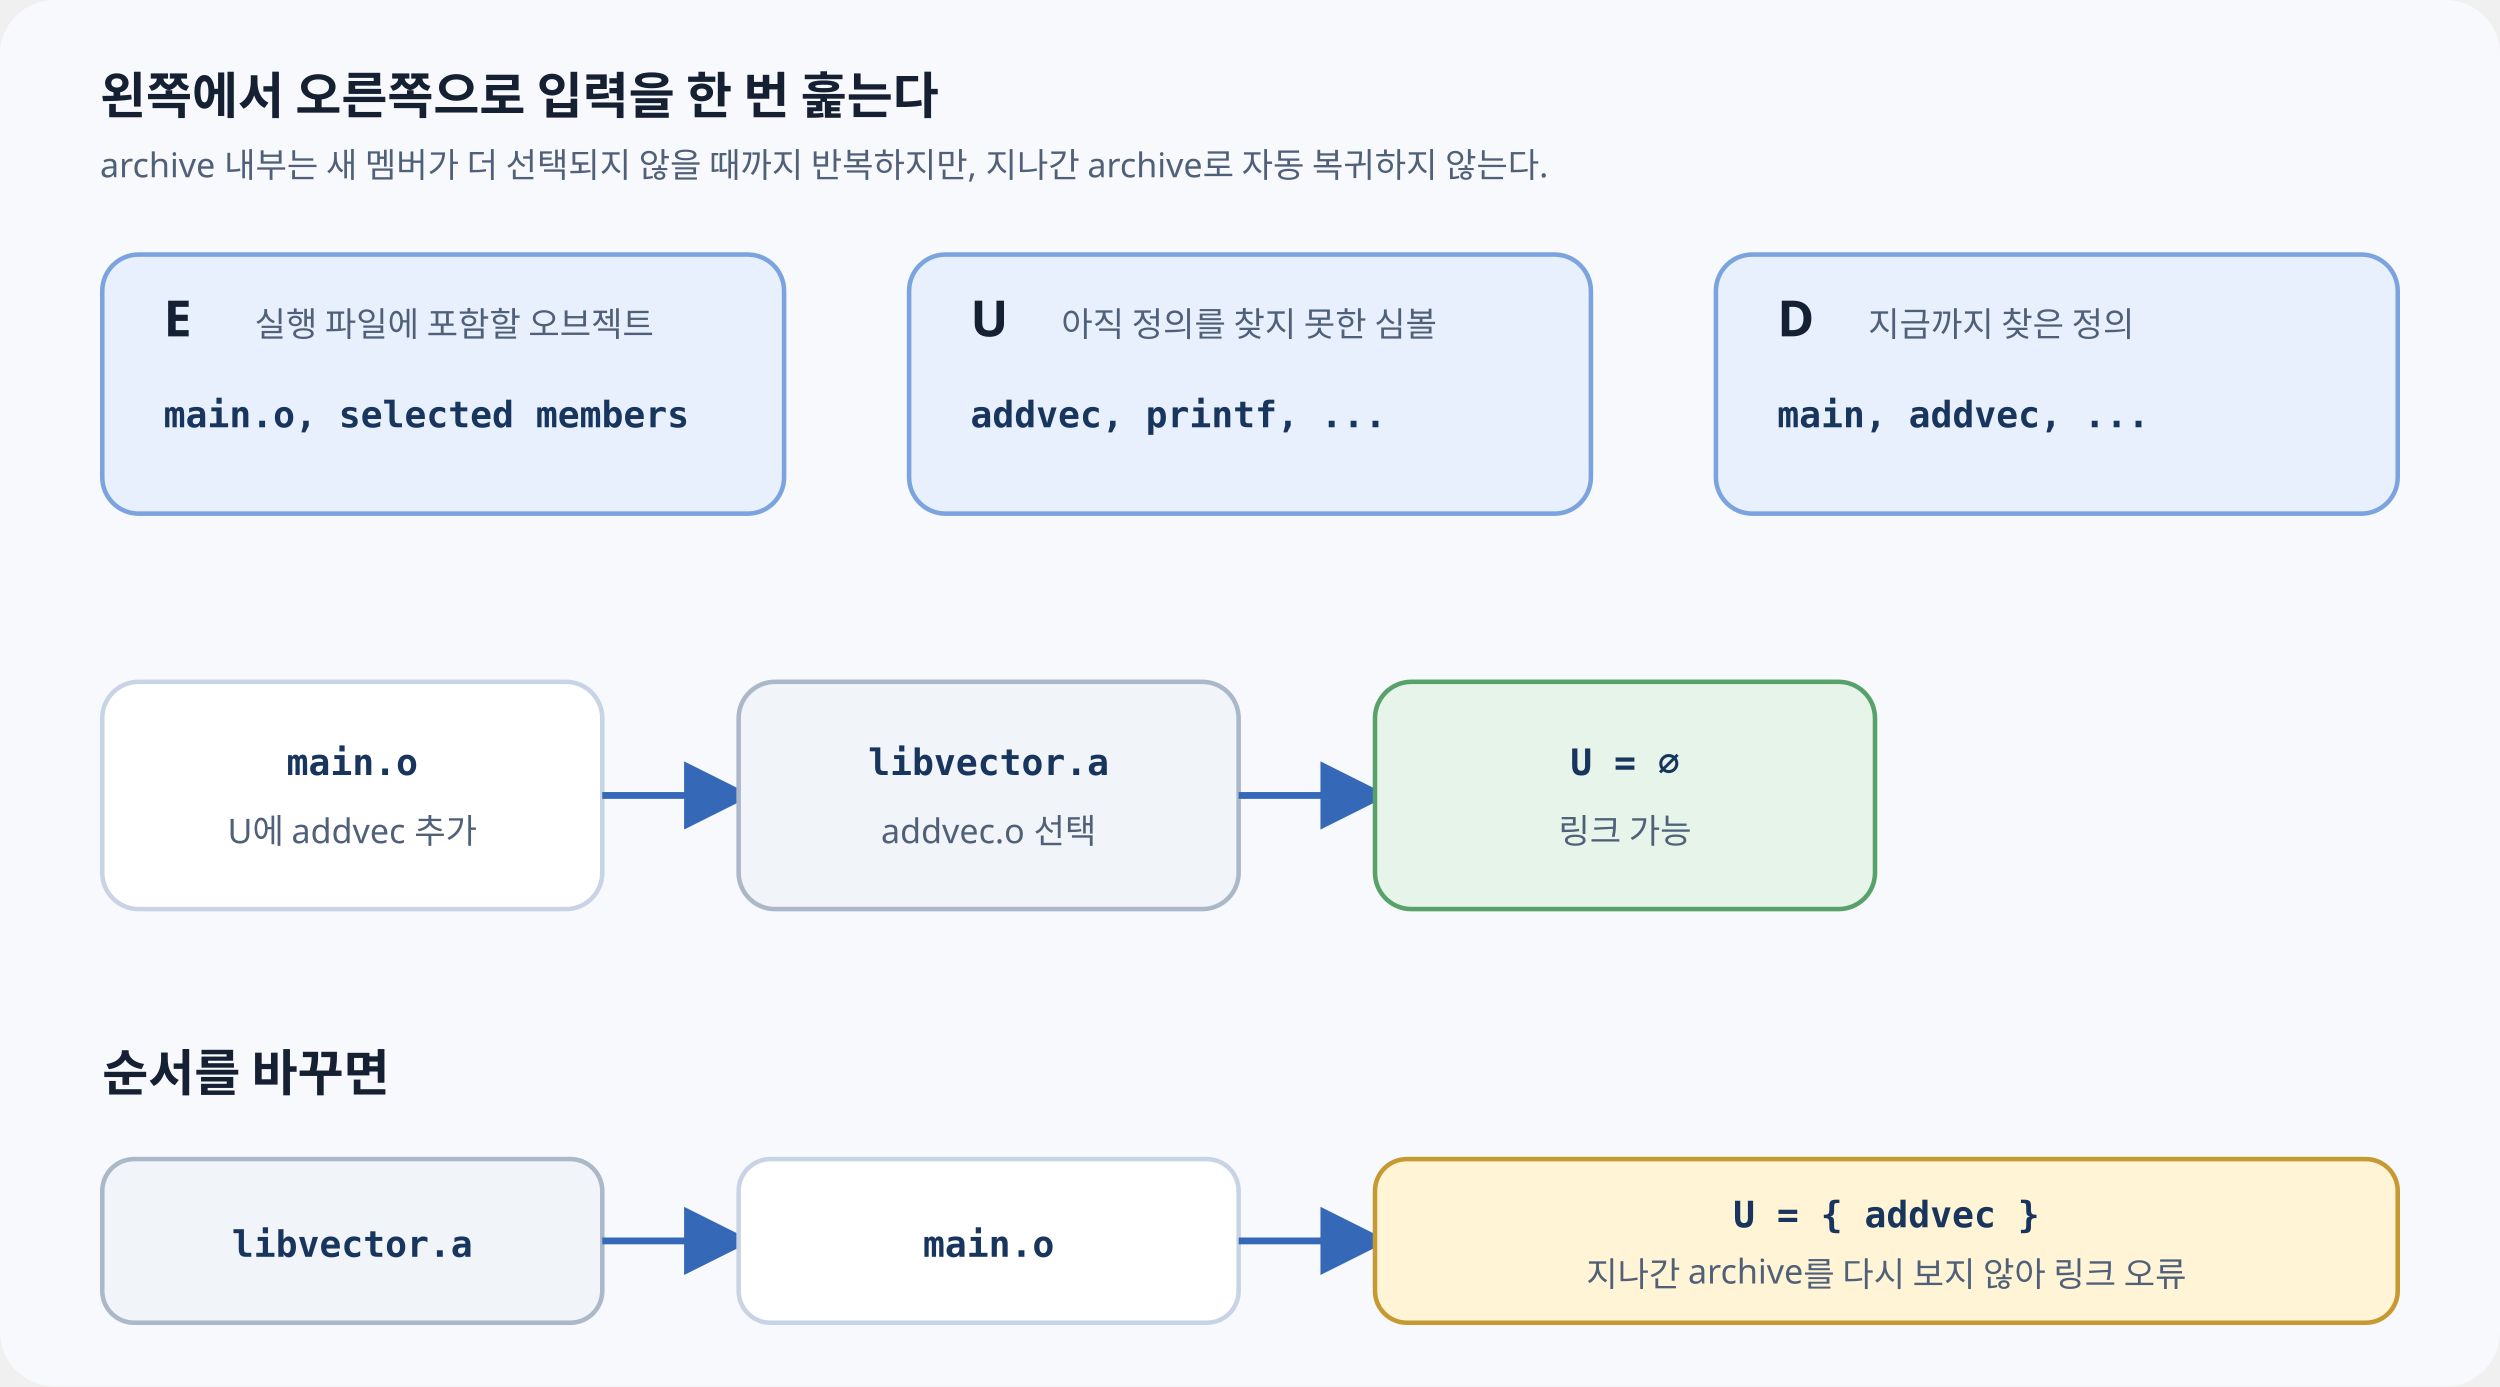
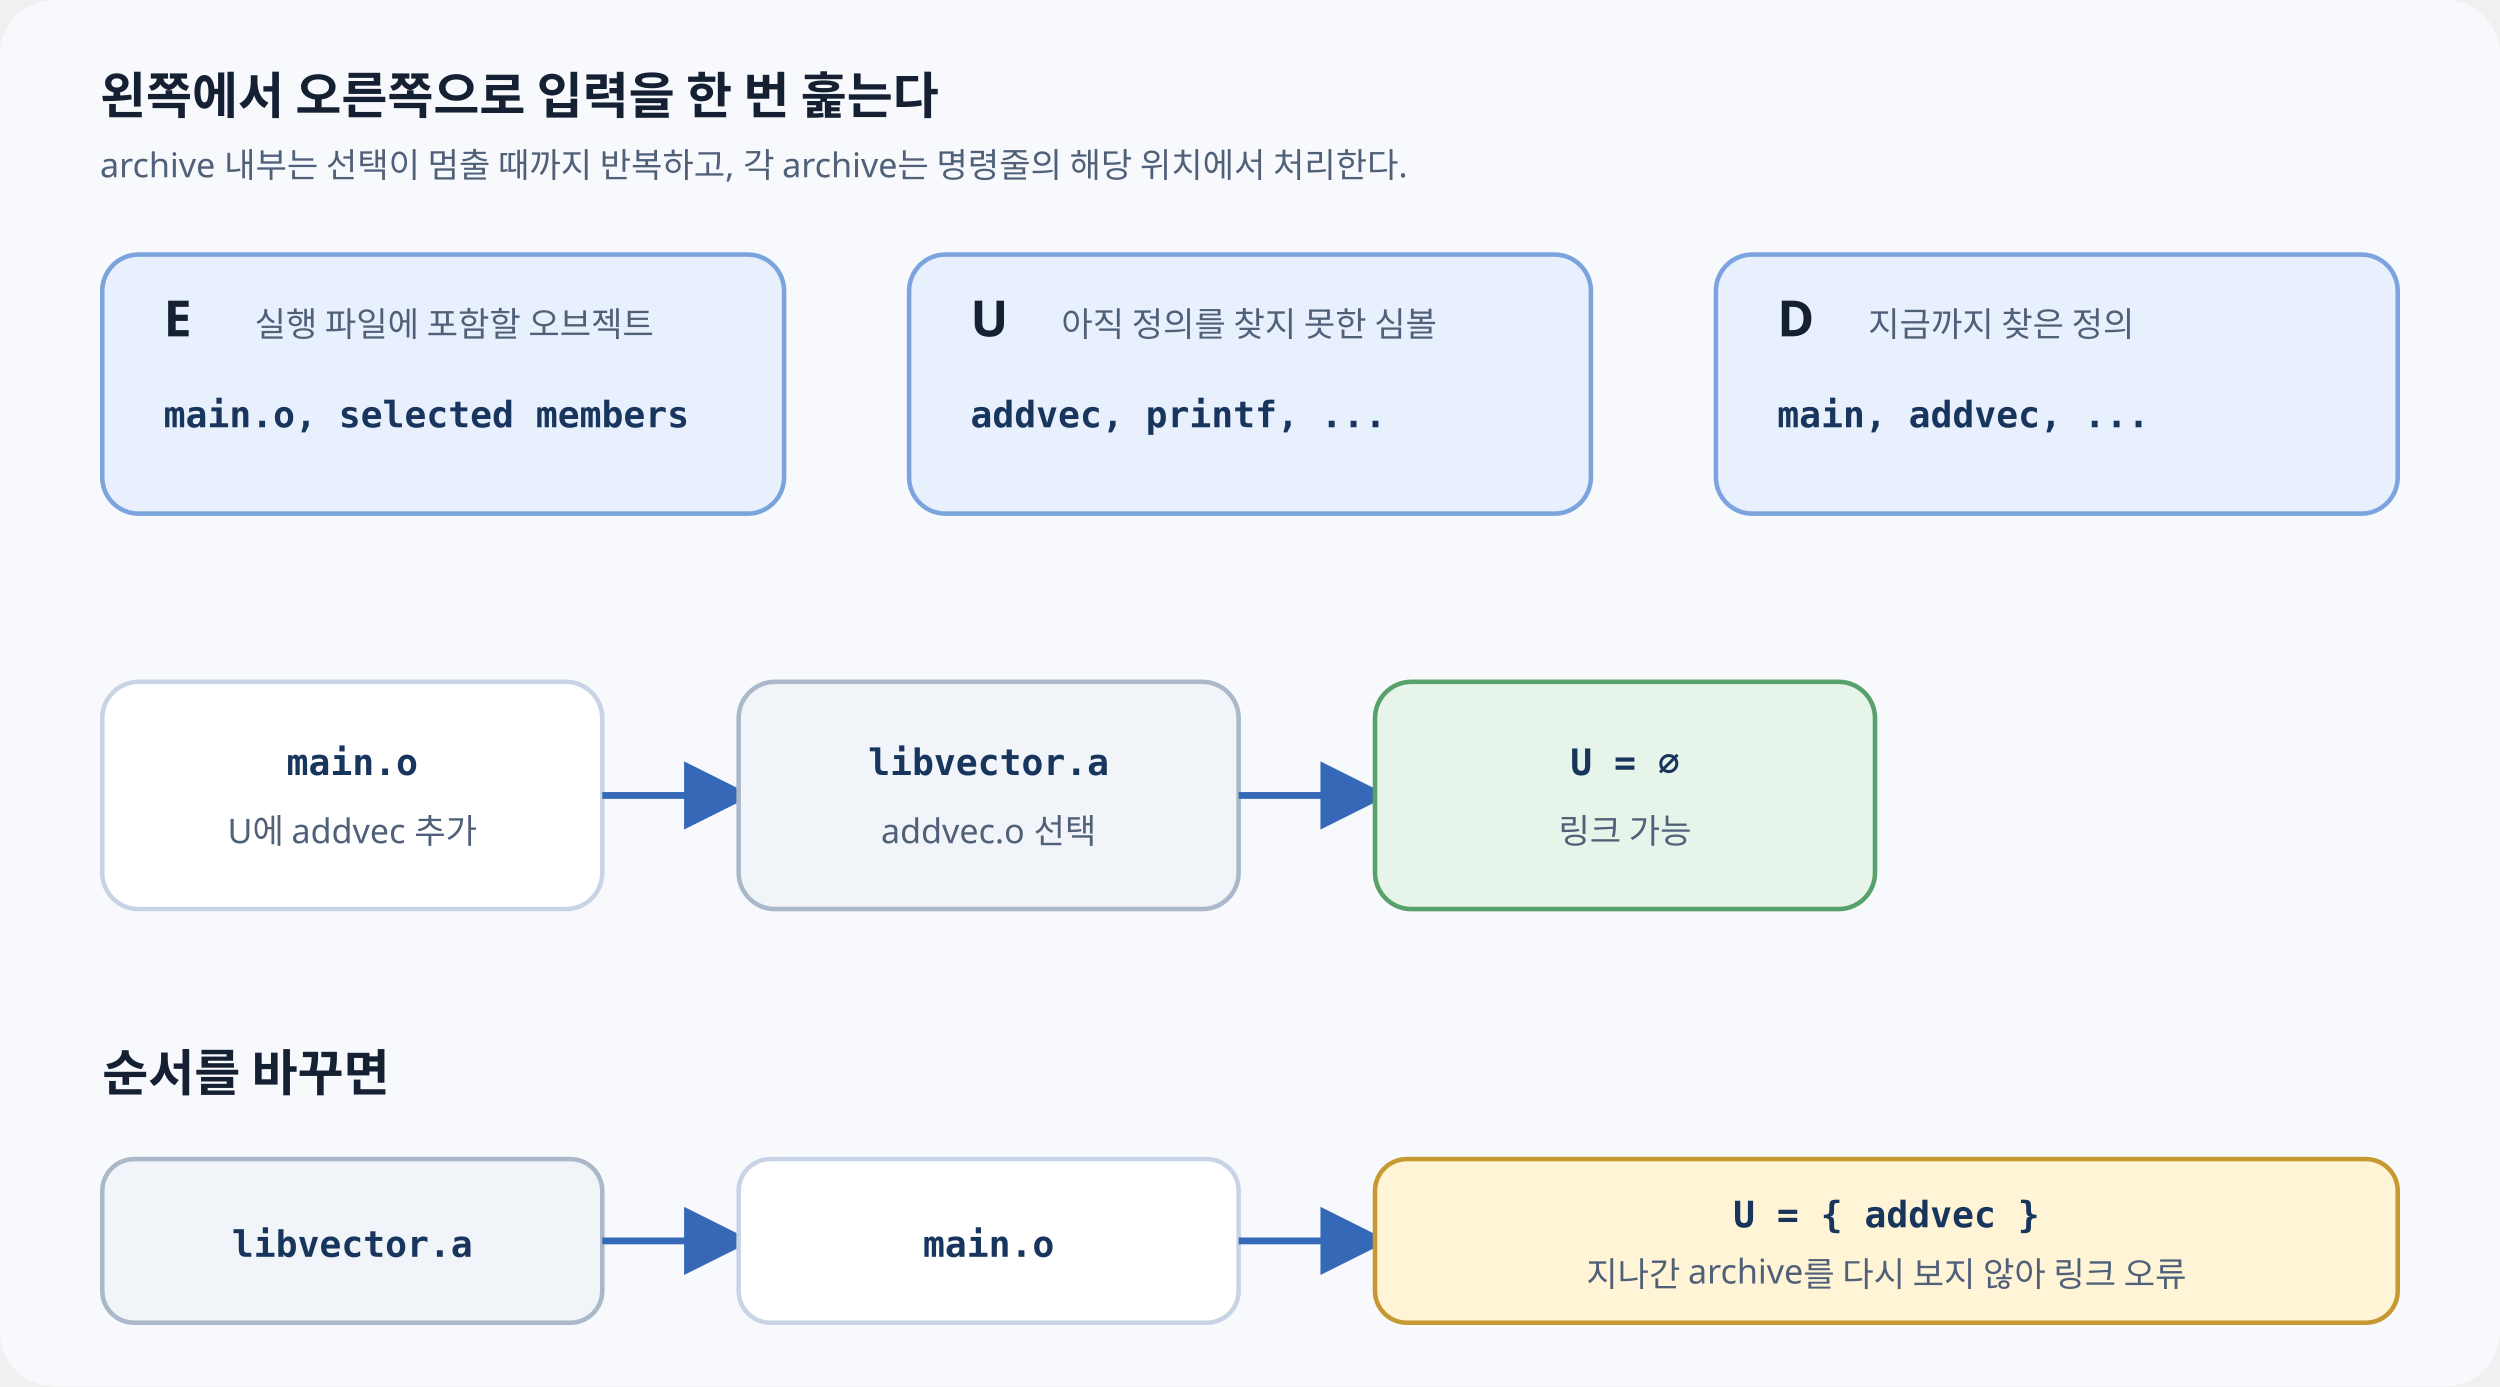
<svg xmlns="http://www.w3.org/2000/svg" viewBox="0 0 1100 610" role="img" aria-labelledby="title desc">
  <defs>
    <marker id="arrow" markerWidth="10" markerHeight="10" refX="8" refY="5" orient="auto">
      <path d="M0 0L10 5L0 10Z" fill="#3569b8" />
    </marker>
    <style>
      .bg{fill:#f7f9fc}.panel{fill:#fff;stroke:#c8d4e5;stroke-width:2}.set{fill:#e8f0fe;stroke:#7ba4df;stroke-width:2}
      .archive{fill:#f1f4f8;stroke:#aab8ca;stroke-width:2}.ok{fill:#e6f4ea;stroke:#58a16b;stroke-width:2}
      .warn{fill:#fff5d6;stroke:#c79932;stroke-width:2}.line{stroke:#3569b8;stroke-width:3;fill:none;marker-end:url(#arrow)}
      .t{font:700 22px system-ui,sans-serif;fill:#152033}.s{font:500 15px system-ui,sans-serif;fill:#506078}
      .mono{font:650 16px ui-monospace,monospace;fill:#18355d}
    </style>
  </defs>
  <rect class="bg" width="1100" height="610" rx="24" />
  <text class="t" x="44" y="50">왼쪽에서 오른쪽으로 입력을 한 번 훑는다</text>
-   <text class="s" x="44" y="78">archive 내부는 새 멤버가 더 선택되지 않을 때까지 반복하지만, 지나간 archive로 자동 복귀하지 않는다.</text>
+   <text class="s" x="44" y="78">archive 내부는 선택이 멈출 때까지 반복하고, 각 archive는 명령줄의 해당 위치에서 처리한다.</text>
  <rect class="set" x="45" y="112" width="300" height="114" rx="16" />
  <text class="t" x="72" y="148">E</text>
  <text class="s" x="112" y="148">실행 파일에 포함할 오브젝트</text>
  <text class="mono" x="72" y="188">main.o, selected members</text>
  <rect class="set" x="400" y="112" width="300" height="114" rx="16" />
  <text class="t" x="427" y="148">U</text>
  <text class="s" x="467" y="148">아직 정의를 찾지 못한 심볼</text>
  <text class="mono" x="427" y="188">addvec, printf, ...</text>
  <rect class="set" x="755" y="112" width="300" height="114" rx="16" />
  <text class="t" x="782" y="148">D</text>
  <text class="s" x="822" y="148">지금까지 찾은 정의</text>
  <text class="mono" x="782" y="188">main, addvec, ...</text>
  <rect class="panel" x="45" y="300" width="220" height="100" rx="16" />
  <text class="mono" x="155" y="341" text-anchor="middle">main.o</text>
  <text class="s" x="155" y="371" text-anchor="middle">U에 addvec 추가</text>
  <path class="line" d="M265 350H325" />
  <rect class="archive" x="325" y="300" width="220" height="100" rx="16" />
  <text class="mono" x="435" y="341" text-anchor="middle">libvector.a</text>
  <text class="s" x="435" y="371" text-anchor="middle">addvec.o 선택</text>
  <path class="line" d="M545 350H605" />
  <rect class="ok" x="605" y="300" width="220" height="100" rx="16" />
  <text class="mono" x="715" y="341" text-anchor="middle">U = ∅</text>
  <text class="s" x="715" y="371" text-anchor="middle">링크 가능</text>
  <text class="t" x="45" y="480">순서를 바꾸면</text>
  <rect class="archive" x="45" y="510" width="220" height="72" rx="14" />
  <text class="mono" x="155" y="553" text-anchor="middle">libvector.a</text>
  <path class="line" d="M265 546H325" />
  <rect class="panel" x="325" y="510" width="220" height="72" rx="14" />
  <text class="mono" x="435" y="553" text-anchor="middle">main.o</text>
  <path class="line" d="M545 546H605" />
  <rect class="warn" x="605" y="510" width="450" height="72" rx="14" />
  <text class="mono" x="830" y="540" text-anchor="middle">U = { addvec }</text>
  <text class="s" x="830" y="566" text-anchor="middle">지나간 archive를 다시 보지 않아 링크 오류</text>
</svg>
